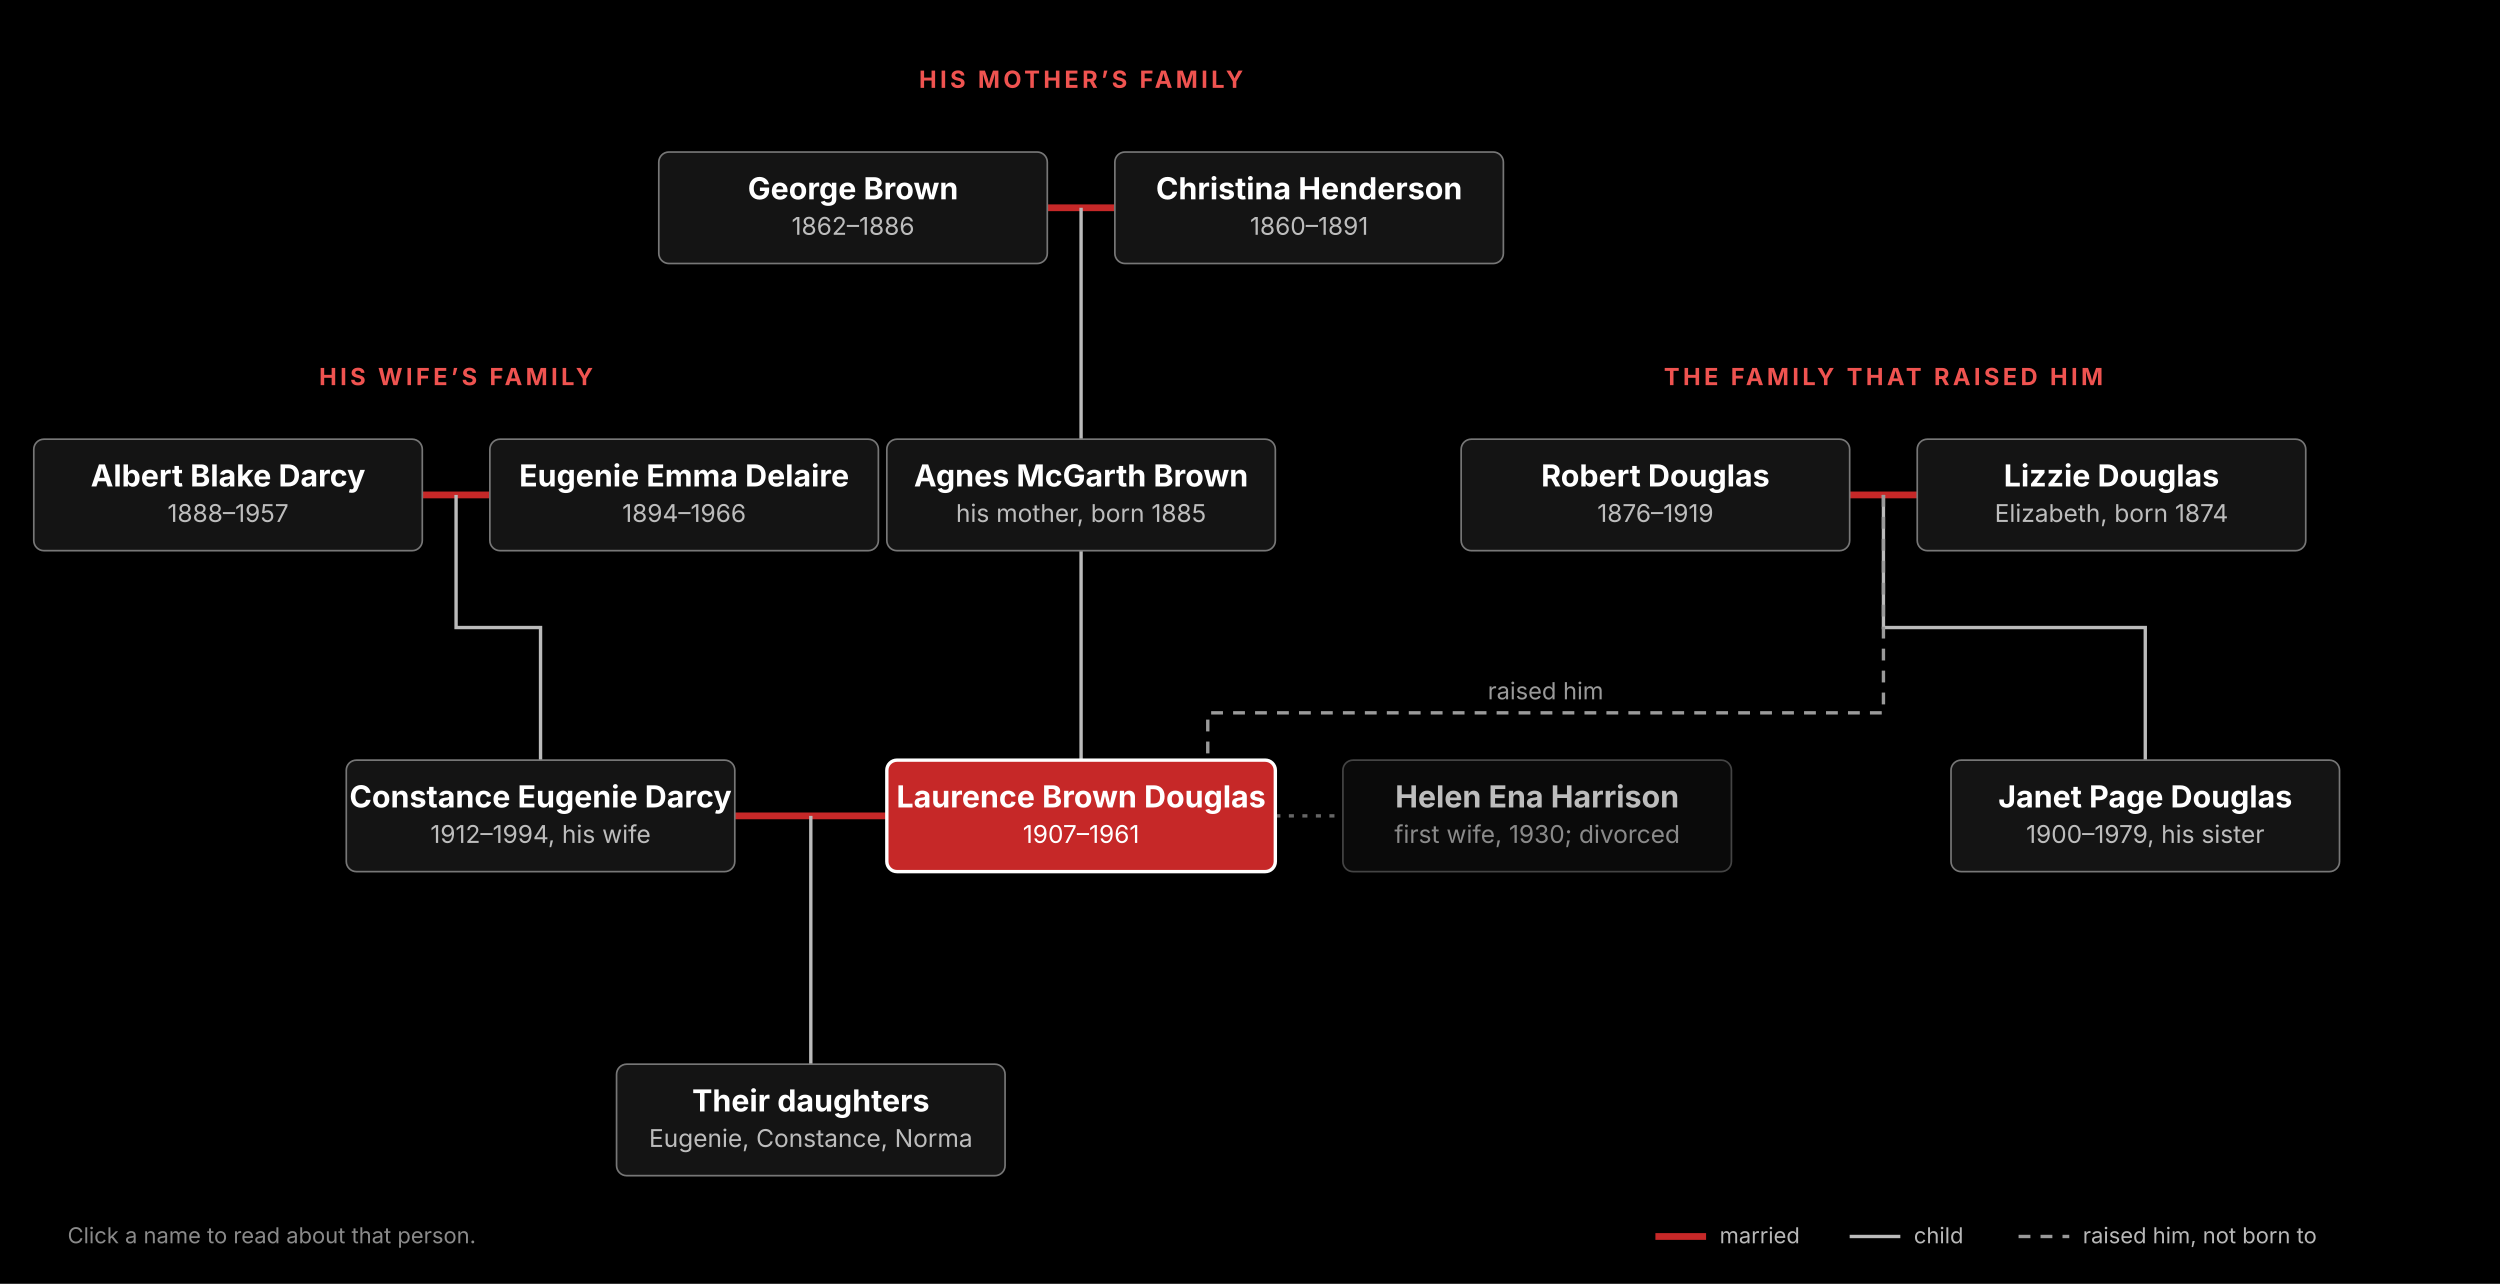
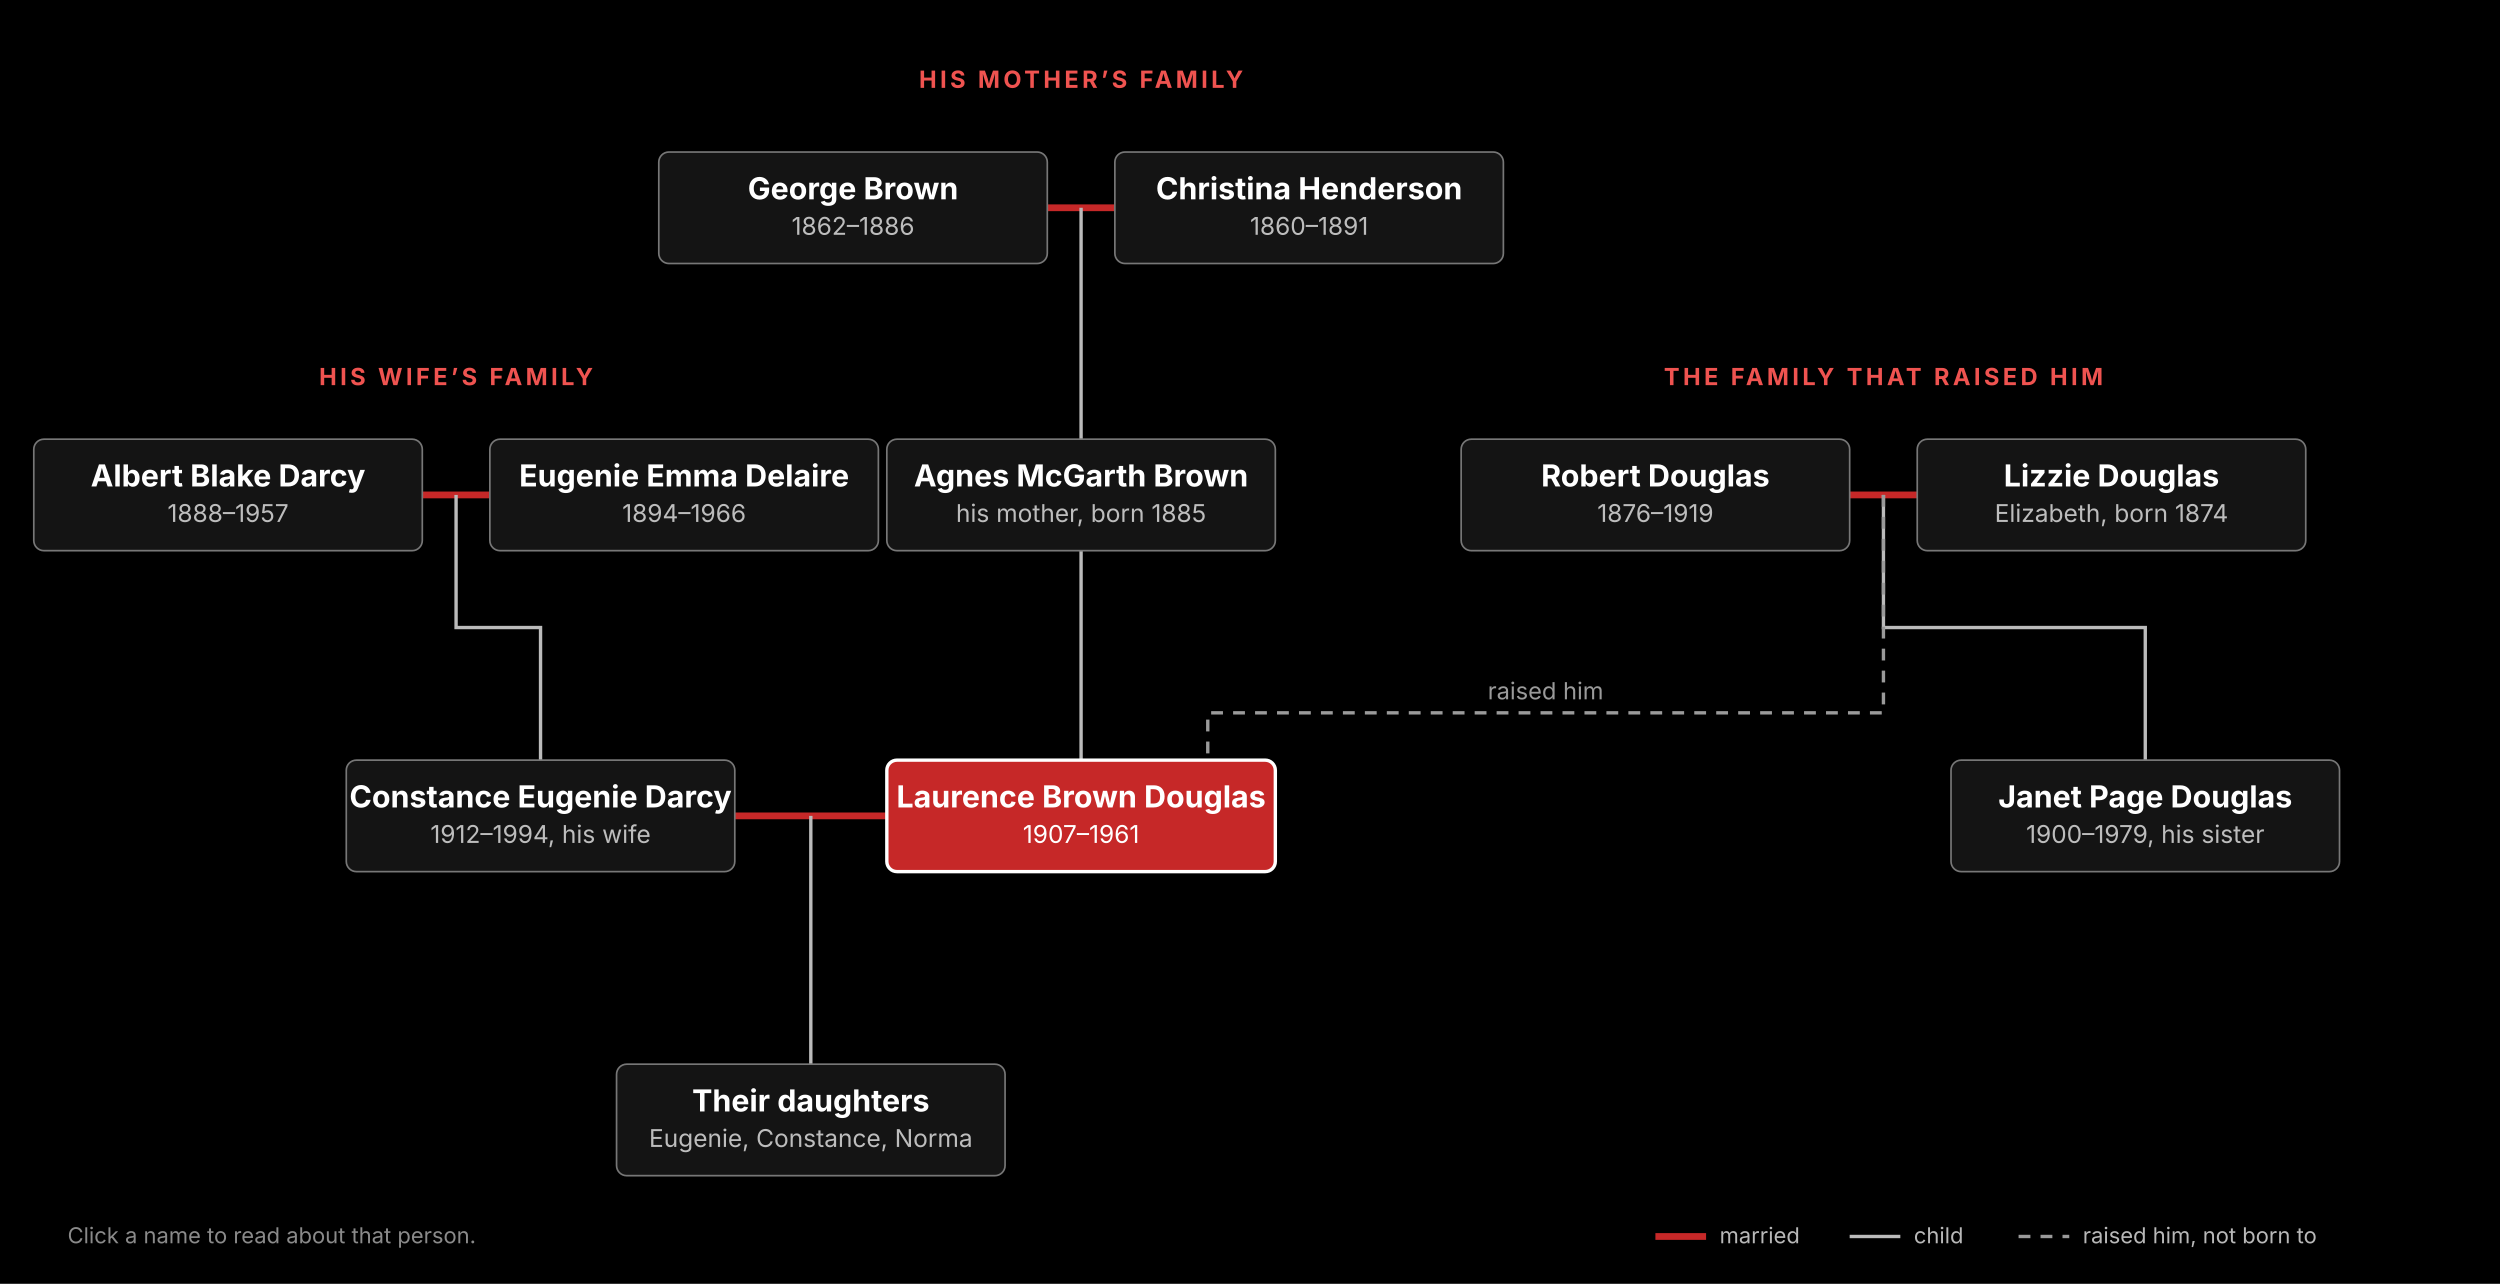
<svg xmlns="http://www.w3.org/2000/svg" viewBox="0 0 1480 760" font-family="Inter,system-ui,sans-serif">
  <rect width="1480" height="760" fill="#000" />
  <g transform="translate(20,0)">
    <path d="M600.0,123.0 H640.0" fill="none" stroke="#c62828" stroke-width="4" />
    <path d="M230.0,293.0 H270.0" fill="none" stroke="#c62828" stroke-width="4" />
    <path d="M1075.0,293.0 H1115.0" fill="none" stroke="#c62828" stroke-width="4" />
    <path d="M415.0,483.0 H505.0" fill="none" stroke="#c62828" stroke-width="4" />
-     <path d="M735.0,483.0 H775.0" fill="none" stroke="#666" stroke-width="2" stroke-dasharray="3 5" />
    <path d="M620,123.0 V191.5 H620 V260" fill="none" stroke="#bbb" stroke-width="2" />
    <path d="M250,293.0 V371.5 H300 V450" fill="none" stroke="#bbb" stroke-width="2" />
    <path d="M620,326 V388.0 H620 V450" fill="none" stroke="#bbb" stroke-width="2" />
    <path d="M1095,293.0 V371.5 H1250 V450" fill="none" stroke="#bbb" stroke-width="2" />
    <path d="M460,483.0 V556.5 H460 V630" fill="none" stroke="#bbb" stroke-width="2" />
    <path d="M1095,293.0 V422 H695.0 V450" fill="none" stroke="#9a9a9a" stroke-width="2" stroke-dasharray="7 6" />
    <text x="895" y="414" fill="#9a9a9a" font-size="14" text-anchor="middle">raised him</text>
    <a href="../#person-george-brown" target="_top">
      <rect x="370.0" y="90" width="230" height="66" rx="6" fill="#141414" stroke="#777" stroke-width="1" />
      <text x="485" y="118" fill="#fff" font-size="18" font-weight="700" text-anchor="middle">George Brown</text>
      <text x="485" y="139" fill="#bdbdbd" font-size="14.5" text-anchor="middle">1862–1886</text>
    </a>
    <a href="../#person-christina-henderson-brown" target="_top">
      <rect x="640.0" y="90" width="230" height="66" rx="6" fill="#141414" stroke="#777" stroke-width="1" />
      <text x="755" y="118" fill="#fff" font-size="18" font-weight="700" text-anchor="middle">Christina Henderson</text>
      <text x="755" y="139" fill="#bdbdbd" font-size="14.5" text-anchor="middle">1860–1891</text>
    </a>
    <a href="../#person-albert-blake-darcy" target="_top">
      <rect x="0.0" y="260" width="230" height="66" rx="6" fill="#141414" stroke="#777" stroke-width="1" />
      <text x="115" y="288" fill="#fff" font-size="18" font-weight="700" text-anchor="middle">Albert Blake Darcy</text>
      <text x="115" y="309" fill="#bdbdbd" font-size="14.5" text-anchor="middle">1888–1957</text>
    </a>
    <a href="../#person-eugenie-emma-delaire" target="_top">
      <rect x="270.0" y="260" width="230" height="66" rx="6" fill="#141414" stroke="#777" stroke-width="1" />
      <text x="385" y="288" fill="#fff" font-size="18" font-weight="700" text-anchor="middle">Eugenie Emma Delaire</text>
      <text x="385" y="309" fill="#bdbdbd" font-size="14.5" text-anchor="middle">1894–1966</text>
    </a>
    <a href="../#person-agnes-mcgarth-brown" target="_top">
      <rect x="505.0" y="260" width="230" height="66" rx="6" fill="#141414" stroke="#777" stroke-width="1" />
      <text x="620" y="288" fill="#fff" font-size="18" font-weight="700" text-anchor="middle">Agnes McGarth Brown</text>
      <text x="620" y="309" fill="#bdbdbd" font-size="14.5" text-anchor="middle">his mother, born 1885</text>
    </a>
    <a href="../#person-robert-douglas" target="_top">
      <rect x="845.0" y="260" width="230" height="66" rx="6" fill="#141414" stroke="#777" stroke-width="1" />
      <text x="960" y="288" fill="#fff" font-size="18" font-weight="700" text-anchor="middle">Robert Douglas</text>
      <text x="960" y="309" fill="#bdbdbd" font-size="14.5" text-anchor="middle">1876–1919</text>
    </a>
    <a href="../#person-elizabeth-millar-mcdonald" target="_top">
      <rect x="1115.0" y="260" width="230" height="66" rx="6" fill="#141414" stroke="#777" stroke-width="1" />
      <text x="1230" y="288" fill="#fff" font-size="18" font-weight="700" text-anchor="middle">Lizzie Douglas</text>
      <text x="1230" y="309" fill="#bdbdbd" font-size="14.5" text-anchor="middle">Elizabeth, born 1874</text>
    </a>
    <a href="../#person-constance-eugenie-darcy" target="_top">
      <rect x="185.0" y="450" width="230" height="66" rx="6" fill="#141414" stroke="#777" stroke-width="1" />
      <text x="300" y="478" fill="#fff" font-size="18" font-weight="700" text-anchor="middle">Constance Eugenie Darcy</text>
      <text x="300" y="499" fill="#bdbdbd" font-size="14.5" text-anchor="middle">1912–1994, his wife</text>
    </a>
    <a href="../#person-laurence-brown-douglas" target="_top">
      <rect x="505.0" y="450" width="230" height="66" rx="6" fill="#c62828" stroke="#fff" stroke-width="2" />
      <text x="620" y="478" fill="#fff" font-size="18" font-weight="700" text-anchor="middle">Laurence Brown Douglas</text>
      <text x="620" y="499" fill="#fff" font-size="14.5" text-anchor="middle">1907–1961</text>
    </a>
-     <a href="../#person-helen-ena-harrison" target="_top">
-       <rect x="775.0" y="450" width="230" height="66" rx="6" fill="#0a0a0a" stroke="#444" stroke-width="1" />
-       <text x="890" y="478" fill="#bdbdbd" font-size="18" font-weight="700" text-anchor="middle">Helen Ena Harrison</text>
-       <text x="890" y="499" fill="#8a8a8a" font-size="14.5" text-anchor="middle">first wife, 1930; divorced</text>
-     </a>
    <a href="../#person-janet-page-douglas-crombie" target="_top">
      <rect x="1135.0" y="450" width="230" height="66" rx="6" fill="#141414" stroke="#777" stroke-width="1" />
      <text x="1250" y="478" fill="#fff" font-size="18" font-weight="700" text-anchor="middle">Janet Page Douglas</text>
      <text x="1250" y="499" fill="#bdbdbd" font-size="14.5" text-anchor="middle">1900–1979, his sister</text>
    </a>
    <rect x="345.0" y="630" width="230" height="66" rx="6" fill="#141414" stroke="#777" stroke-width="1" />
    <text x="460" y="658" fill="#fff" font-size="18" font-weight="700" text-anchor="middle">Their daughters</text>
    <text x="460" y="679" fill="#bdbdbd" font-size="14.5" text-anchor="middle">Eugenie, Constance, Norma</text>
    <text x="620" y="52" fill="#ef5350" font-size="14" font-weight="700" letter-spacing="2" text-anchor="middle">HIS MOTHER’S FAMILY</text>
    <text x="250" y="228" fill="#ef5350" font-size="14" font-weight="700" letter-spacing="2" text-anchor="middle">HIS WIFE’S FAMILY</text>
    <text x="1095" y="228" fill="#ef5350" font-size="14" font-weight="700" letter-spacing="2" text-anchor="middle">THE FAMILY THAT RAISED HIM</text>
    <g font-size="13" fill="#b8b8b8">
      <line x1="960" y1="732" x2="990" y2="732" stroke="#c62828" stroke-width="4" />
      <text x="998" y="736">married</text>
      <line x1="1075" y1="732" x2="1105" y2="732" stroke="#bbb" stroke-width="2" />
      <text x="1113" y="736">child</text>
      <line x1="1175" y1="732" x2="1205" y2="732" stroke="#9a9a9a" stroke-width="2" stroke-dasharray="7 6" />
      <text x="1213" y="736">raised him, not born to</text>
    </g>
  </g>
  <text x="40" y="736" fill="#8a8a8a" font-size="13">Click a name to read about that person.</text>
</svg>
